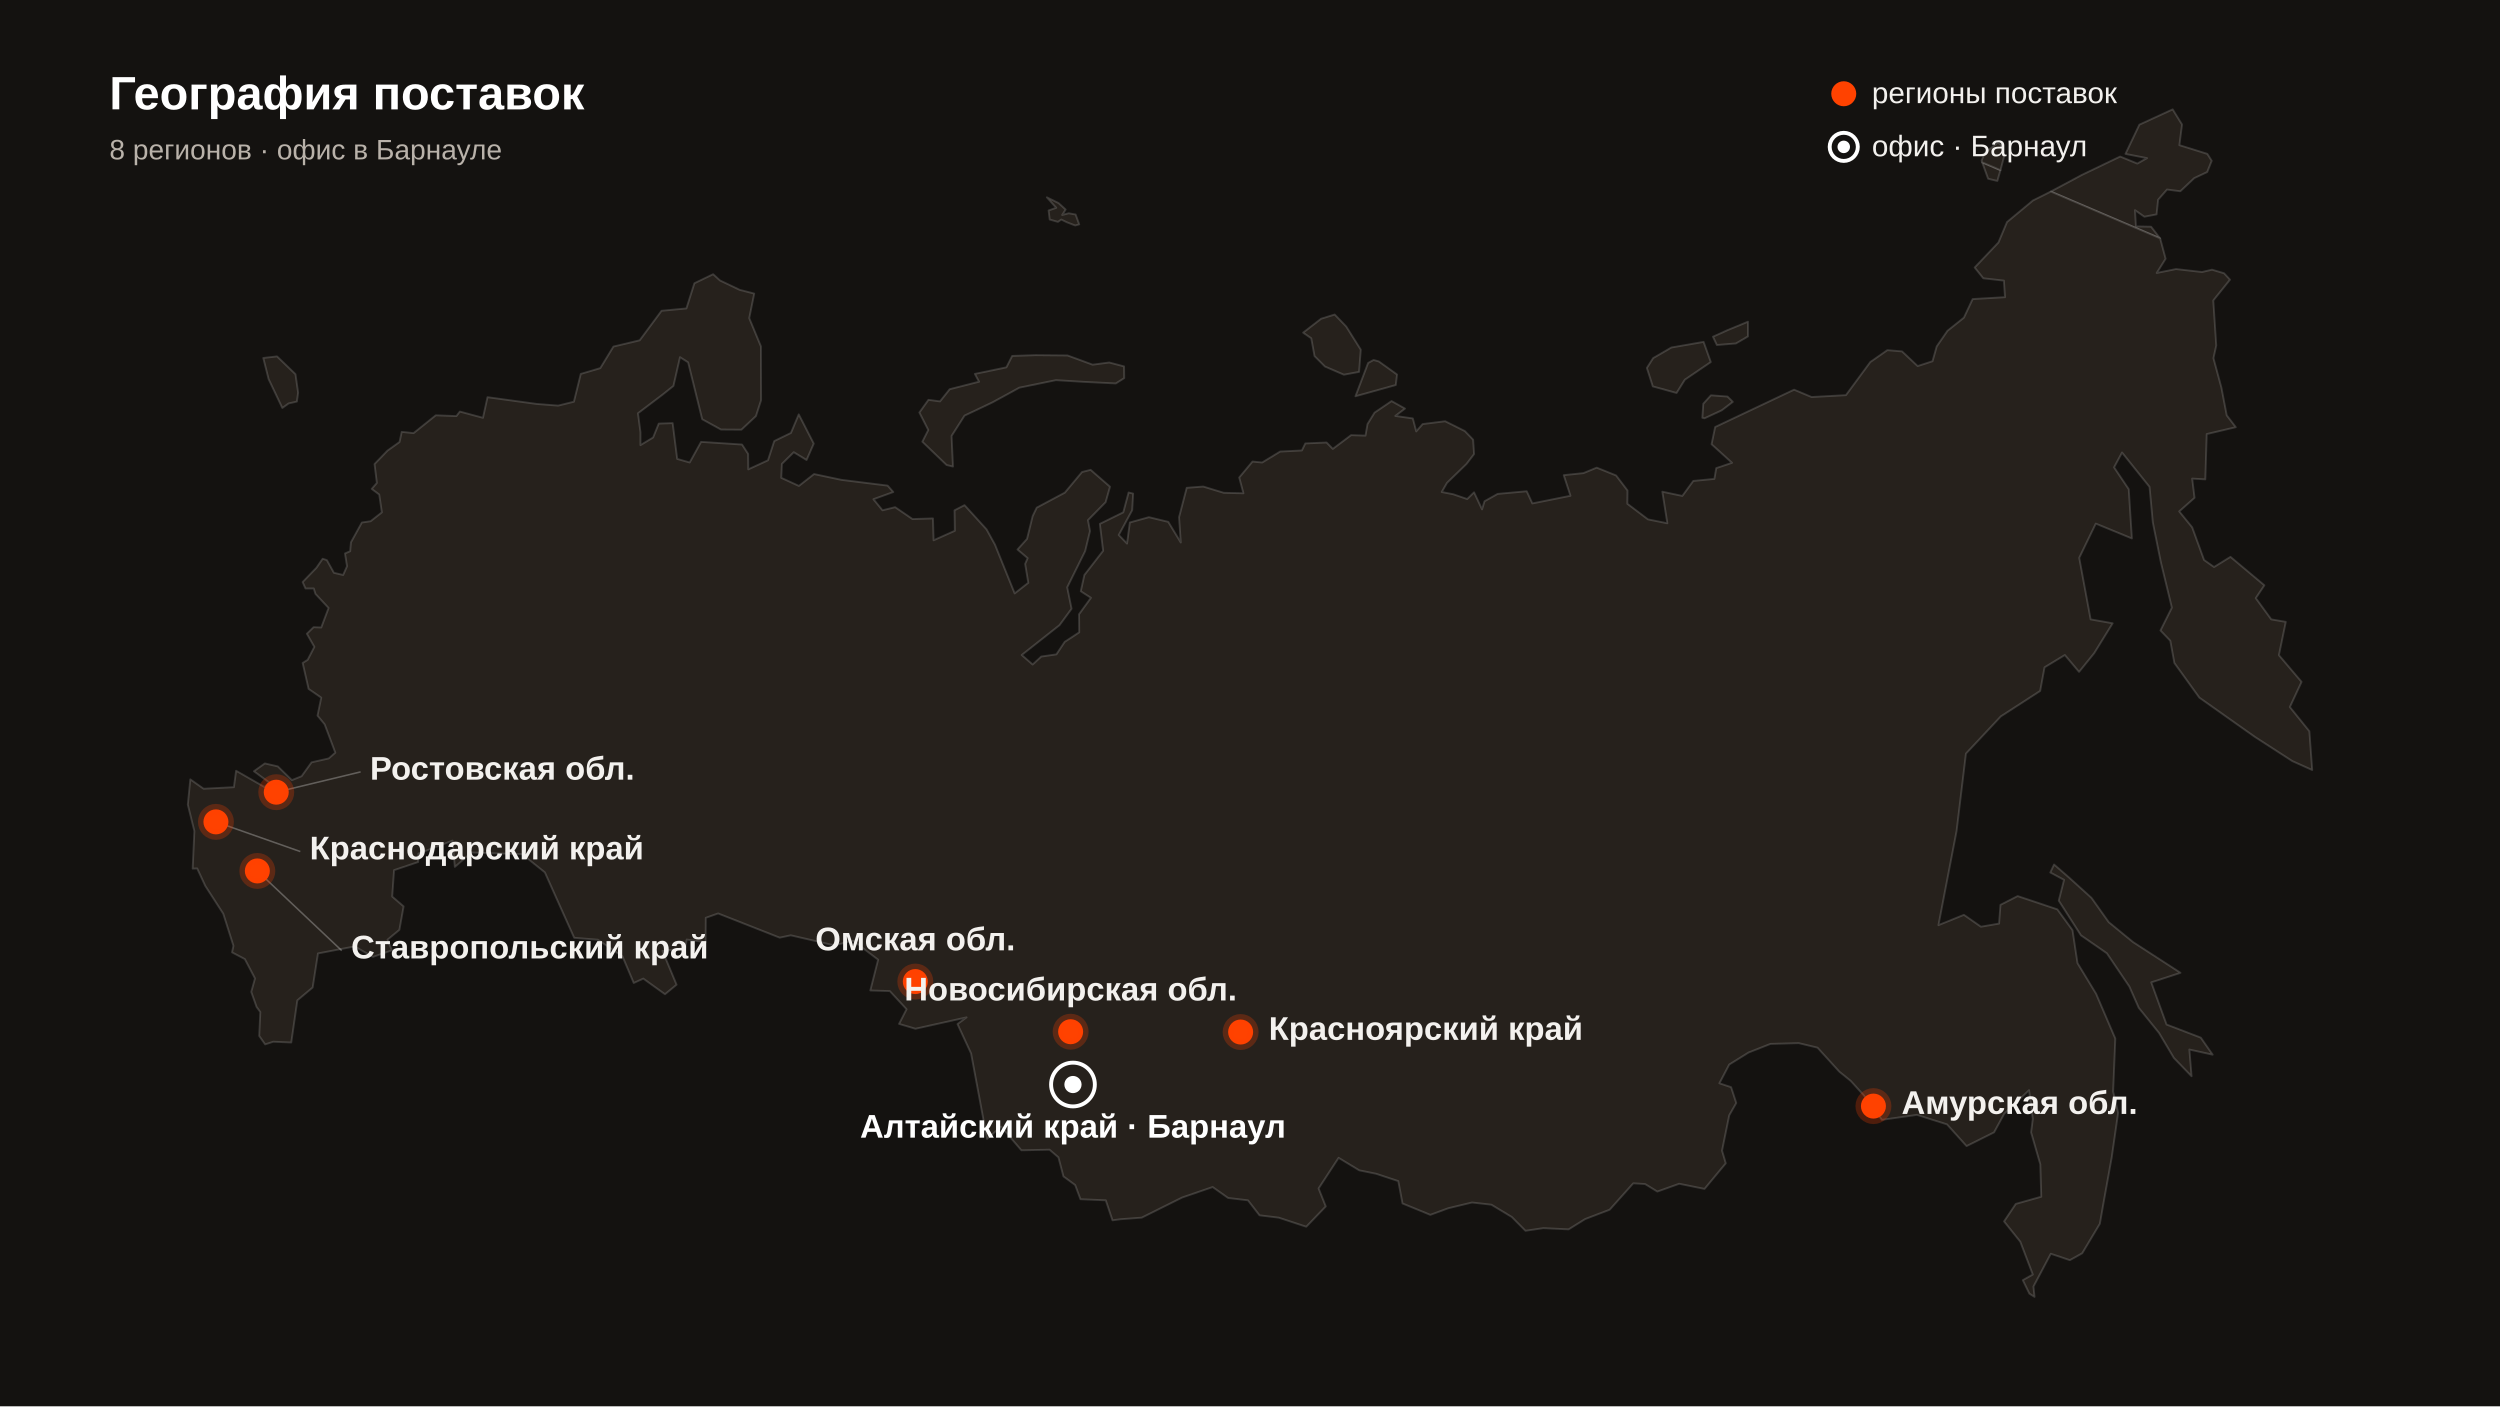
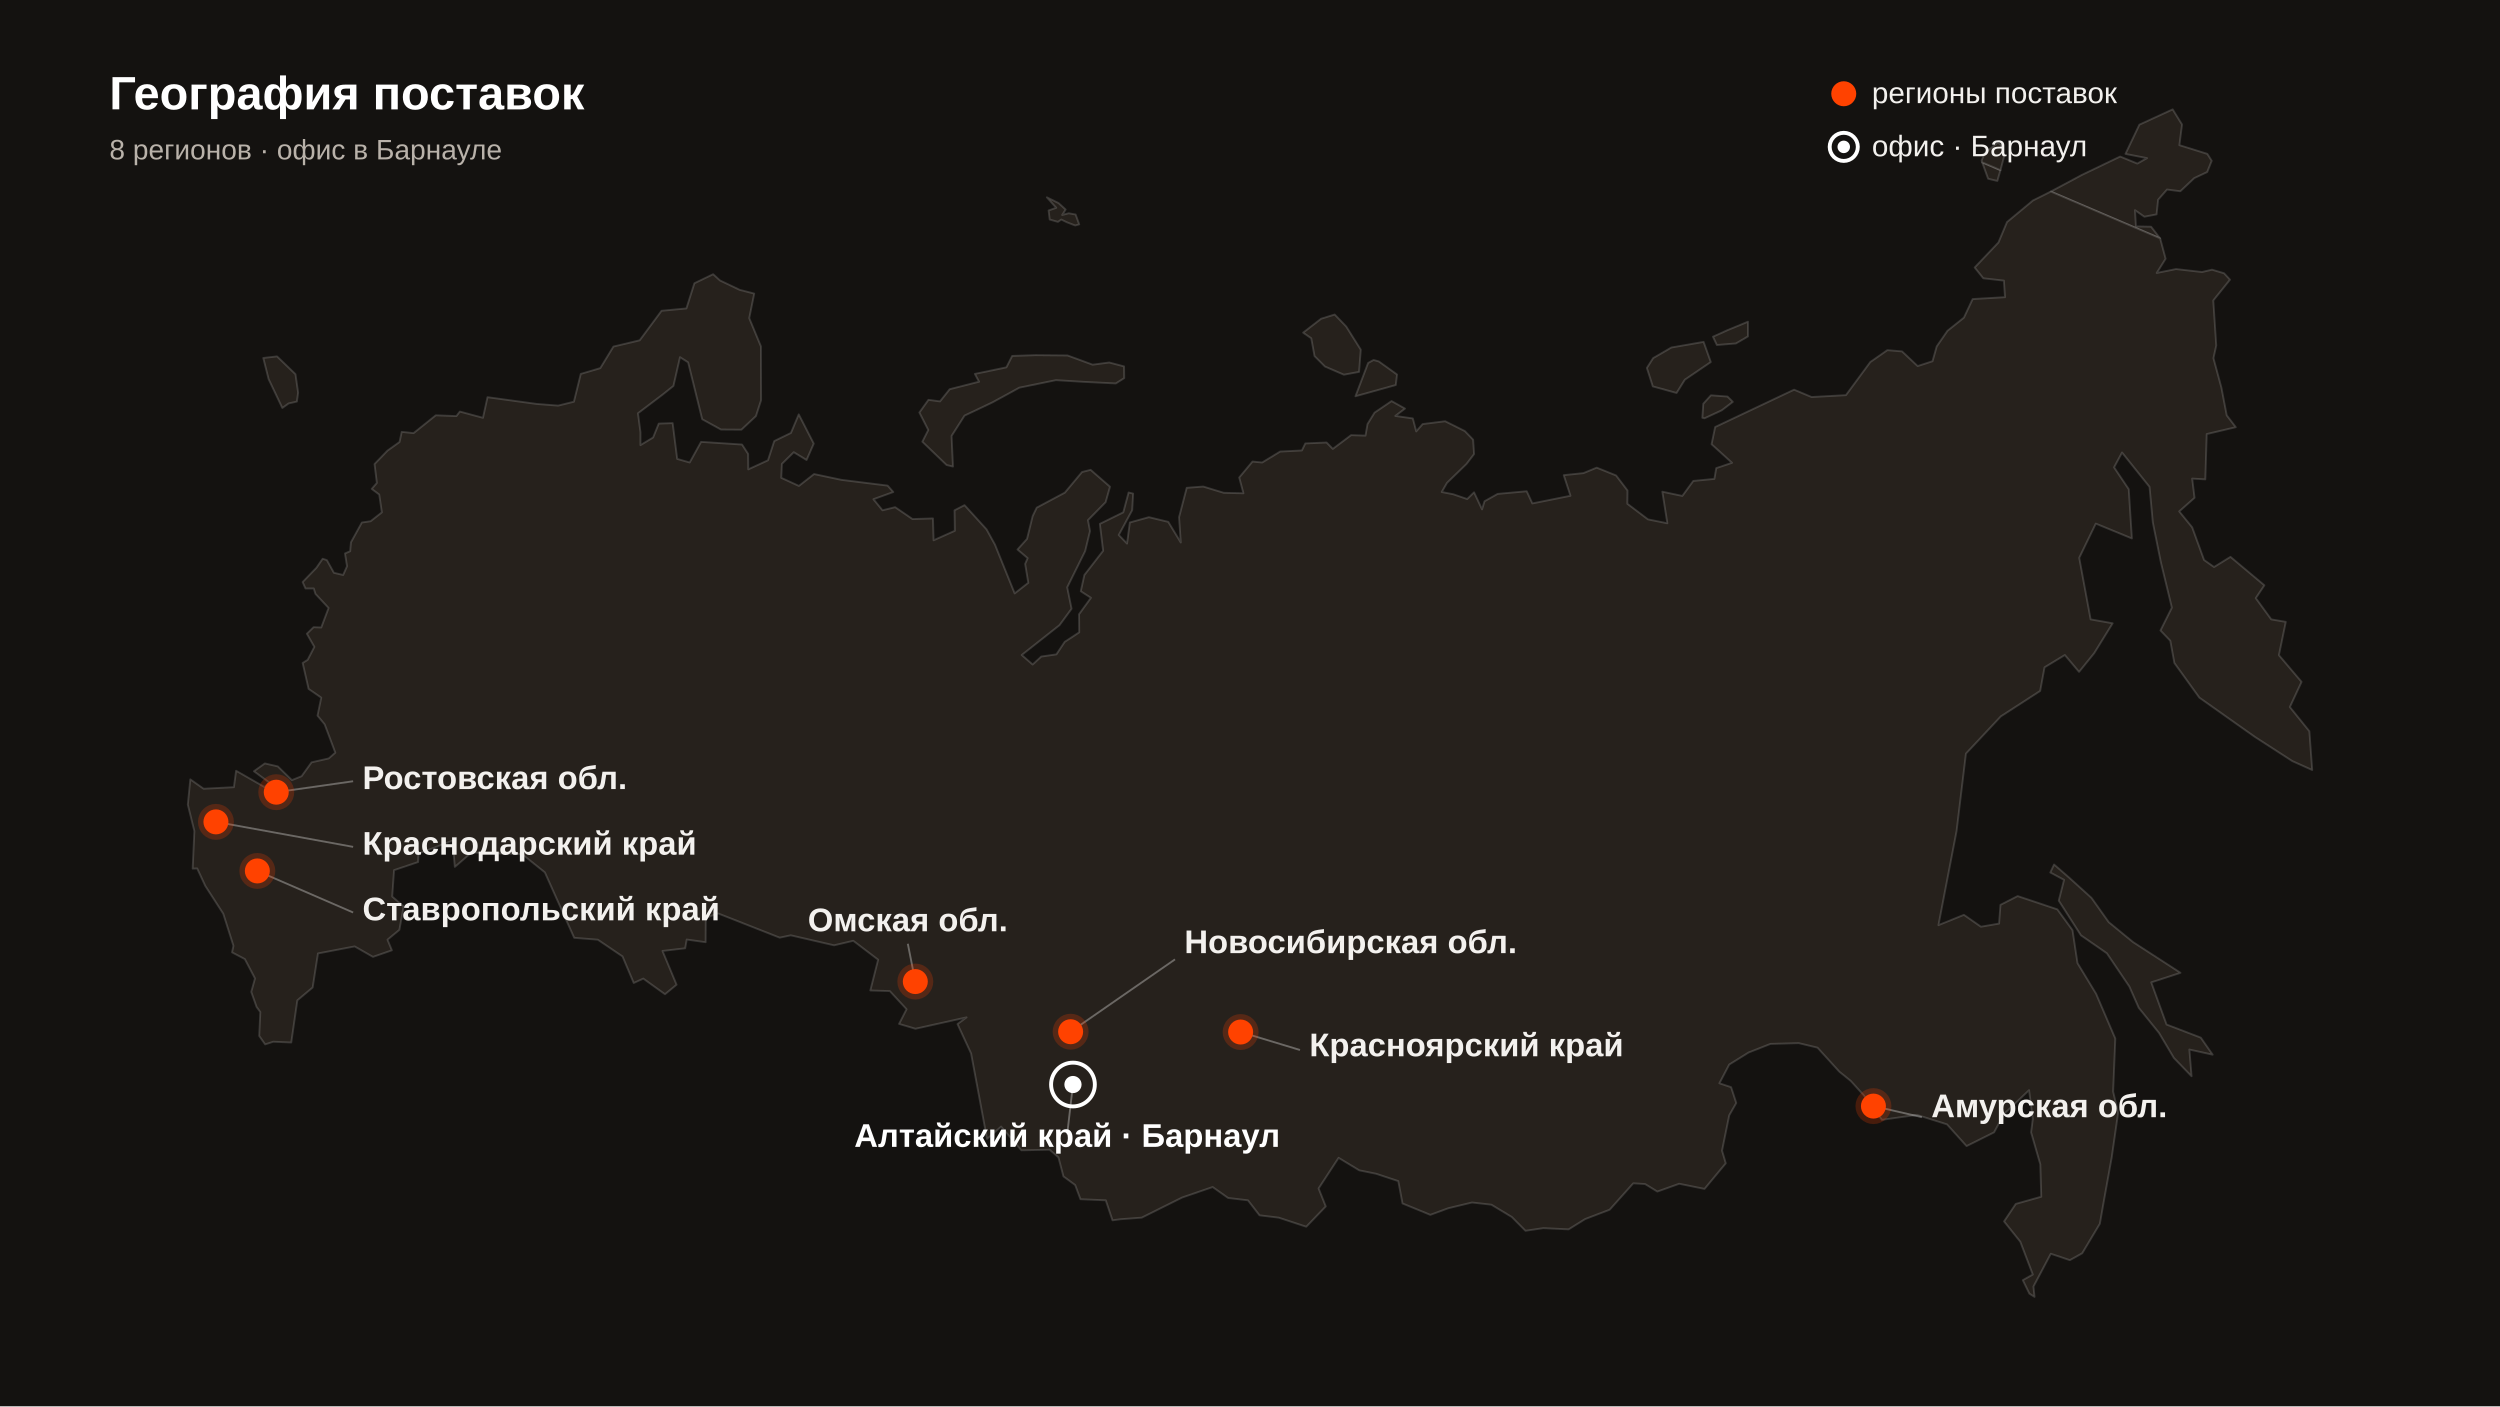
<svg xmlns="http://www.w3.org/2000/svg" width="1600" height="900" viewBox="0 0 1600 900" font-family="Montserrat,Arial,sans-serif">
  <rect width="1600" height="900" fill="#141210" />
  <path d="M1365.1 602.9L1395.5 622.6L1376.8 628.7L1386.6 655.7L1408.5 664.1L1416.1 675.0L1401.2 671.7L1402.6 688.8L1391.3 677.1L1381.8 661.1L1368.8 645.0L1362.8 631.4L1348.4 610.1L1331.8 598.6L1317.6 576.4L1321.0 563.1L1312.2 558.4L1314.6 553.3L1324.5 561.9L1338.6 574.7L1349.6 590.2L1365.1 602.9Z" fill="#26211C" stroke="rgba(255,255,255,.16)" stroke-width="1.2" stroke-linejoin="round" />
  <path d="M180.7 261.1L171.9 242.6L168.5 229.1L177.3 228.1L189.1 239.5L190.8 251.3L190.0 257.0L184.7 258.2L180.7 261.1Z" fill="#26211C" stroke="rgba(255,255,255,.16)" stroke-width="1.2" stroke-linejoin="round" />
  <path d="M1367.9 104.7L1374.1 101.2L1360.3 98.5L1369.2 79.8L1390.5 70.0L1396.5 79.7L1394.8 92.9L1412.7 98.5L1415.5 102.9L1412.6 110.1L1404.3 114.0L1395.4 122.4L1386.9 121.3L1381.2 127.8L1380.2 137.2L1372.4 138.7L1366.4 134.5L1367.0 144.9L1376.7 145.1L1382.4 152.5L1312.5 122.6L1332.5 111.9L1356.9 100.2L1367.9 104.7Z" fill="#26211C" stroke="rgba(255,255,255,.16)" stroke-width="1.2" stroke-linejoin="round" />
  <path d="M1280.3 108.9L1278.3 115.8L1272.4 114.4L1268.6 103.9L1280.3 108.9Z" fill="#26211C" stroke="rgba(255,255,255,.16)" stroke-width="1.2" stroke-linejoin="round" />
  <path d="M1282.5 100.6L1280.3 108.9L1268.6 103.9L1268.2 102.8L1270.3 97.9L1278.6 91.3L1280.8 92.8L1282.5 100.6Z" fill="#26211C" stroke="rgba(255,255,255,.16)" stroke-width="1.2" stroke-linejoin="round" />
  <path d="M1109.0 257.2L1101.9 262.6L1090.9 267.7L1089.5 267.4L1090.1 258.4L1095.0 253.0L1105.6 253.8L1109.0 257.2Z" fill="#26211C" stroke="rgba(255,255,255,.16)" stroke-width="1.2" stroke-linejoin="round" />
  <path d="M1118.7 205.9L1118.7 215.3L1111.0 219.8L1098.8 220.8L1096.3 215.5L1105.6 211.3L1118.7 205.9Z" fill="#26211C" stroke="rgba(255,255,255,.16)" stroke-width="1.2" stroke-linejoin="round" />
  <path d="M1090.3 218.8L1094.9 231.7L1078.3 243.0L1073.0 251.5L1057.8 247.3L1054.0 235.5L1058.0 229.2L1069.7 222.4L1090.3 218.8Z" fill="#26211C" stroke="rgba(255,255,255,.16)" stroke-width="1.2" stroke-linejoin="round" />
  <path d="M609.9 298.6L605.8 297.6L590.3 282.7L594.1 275.2L588.4 264.0L594.2 255.9L601.6 256.9L607.8 249.1L626.6 244.3L623.9 239.3L644.1 235.1L647.8 227.8L662.9 227.3L683.2 227.5L699.3 233.4L709.9 232.0L719.4 234.5L719.5 242.0L714.1 245.4L693.9 244.4L675.8 243.3L652.4 248.1L635.2 257.5L617.3 266.0L609.0 279.0L609.9 298.6Z" fill="#26211C" stroke="rgba(255,255,255,.16)" stroke-width="1.2" stroke-linejoin="round" />
  <path d="M904.2 267.8L906.4 276.1L910.5 271.4L924.9 269.6L937.5 275.9L942.8 281.4L943.4 290.6L938.6 296.9L926.1 309.0L922.7 314.9L930.0 316.3L939.0 319.4L943.4 315.1L948.5 326.0L950.1 320.8L958.5 316.1L977.1 314.4L980.7 322.2L1005.1 317.3L1000.8 304.1L1013.4 302.8L1021.9 299.3L1034.3 304.3L1041.6 313.9L1041.5 322.4L1054.7 332.4L1067.1 334.9L1063.9 314.7L1076.7 317.4L1083.7 307.8L1097.2 306.5L1098.4 299.6L1108.5 296.2L1095.4 284.3L1097.7 273.3L1148.2 249.4L1159.4 254.1L1181.4 252.9L1197.0 231.7L1207.9 224.1L1217.3 224.9L1227.3 234.3L1236.8 231.2L1239.5 221.7L1246.4 211.7L1256.9 203.3L1262.5 191.4L1283.2 190.2L1282.5 179.6L1269.3 178.1L1263.8 171.2L1279.0 155.2L1284.5 142.1L1301.1 128.3L1312.5 122.6L1382.4 152.5L1382.5 152.6L1386.0 165.6L1380.3 174.7L1392.7 172.2L1409.3 174.1L1415.7 172.6L1423.4 174.9L1427.2 179.0L1416.5 192.3L1418.4 221.1L1416.6 229.2L1421.7 248.1L1425.1 265.8L1430.9 273.4L1412.3 277.8L1411.4 306.8L1403.0 306.3L1404.5 318.6L1394.7 327.3L1403.0 337.5L1410.6 358.4L1417.0 362.9L1427.5 356.4L1449.2 374.6L1443.7 382.8L1453.6 396.4L1462.9 398.0L1458.5 419.3L1473.0 436.4L1465.5 452.5L1478.0 468.0L1479.8 492.8L1467.1 487.1L1443.1 471.6L1407.6 446.5L1391.6 424.3L1389.0 410.1L1382.7 403.5L1390.0 388.9L1382.9 359.6L1377.8 334.3L1375.7 311.6L1358.1 289.6L1353.0 299.1L1362.4 313.1L1364.4 344.6L1341.3 335.1L1330.7 357.0L1338.0 396.4L1352.1 398.9L1340.3 418.0L1330.6 430.0L1321.5 419.2L1308.5 427.1L1305.7 442.2L1280.5 458.5L1258.2 482.3L1252.2 531.9L1240.6 592.1L1256.9 585.5L1267.8 593.1L1279.4 591.1L1280.3 579.1L1291.3 573.5L1316.7 582.0L1326.4 595.3L1329.6 616.4L1341.5 636.0L1353.8 664.7L1352.4 698.6L1355.6 712.2L1351.5 740.7L1346.4 769.0L1343.9 783.2L1332.6 802.1L1324.7 806.5L1312.5 802.4L1301.4 823.4L1302.1 830.0L1298.8 827.9L1294.6 819.3L1301.0 815.7L1293.0 794.7L1282.6 781.7L1290.1 770.5L1306.4 765.9L1305.8 745.2L1299.9 724.7L1301.0 716.1L1298.6 697.7L1282.7 712.8L1276.2 724.7L1258.6 733.5L1246.1 719.6L1226.8 713.5L1204.4 716.7L1192.9 701.1L1184.5 691.8L1177.2 685.9L1163.2 670.5L1151.2 667.6L1133.1 668.1L1119.1 673.6L1106.7 681.3L1100.4 693.3L1107.9 695.8L1111.2 705.9L1106.7 713.8L1102.1 736.4L1104.5 744.5L1090.9 760.9L1074.7 757.6L1060.7 762.6L1052.9 757.8L1045.3 757.3L1030.2 774.2L1014.5 780.2L1003.9 786.8L987.8 786.0L976.3 787.7L967.6 778.9L954.5 771.0L942.1 769.6L926.8 773.3L915.4 777.5L897.6 770.2L894.9 755.9L880.7 751.2L869.9 749.0L856.7 741.0L843.9 760.6L848.5 772.1L836.0 785.1L818.4 779.3L806.1 777.8L798.7 768.2L786.0 766.7L776.1 759.7L756.6 766.4L730.7 779.3L717.2 780.3L712.0 781.0L707.7 768.2L691.5 767.5L688.1 758.4L680.6 752.9L677.4 740.7L671.7 735.8L653.7 736.2L640.7 721.0L631.7 728.9L621.5 674.2L612.8 655.4L618.6 651.1L585.9 658.4L575.4 655.3L580.2 645.9L569.5 634.3L557.0 633.9L562.0 614.2L546.1 602.1L533.8 605.0L506.1 598.6L499.0 600.1L459.6 584.6L451.7 587.4L451.6 603.0L439.5 601.3L438.5 606.9L424.0 608.6L433.0 630.2L425.6 636.3L411.7 626.3L405.6 629.1L398.4 612.1L382.6 601.4L367.5 600.2L360.8 585.3L348.7 558.3L334.2 546.7L301.8 545.6L291.1 554.8L289.6 538.0L267.8 546.3L267.6 551.7L252.2 556.9L251.0 573.8L258.3 580.1L255.6 595.1L248.0 601.4L250.8 608.2L238.7 612.4L227.0 605.7L203.5 610.2L200.1 632.0L190.3 640.2L186.4 667.2L174.9 666.7L169.7 668.4L165.9 663.0L166.6 647.7L164.2 644.4L160.8 634.8L163.2 626.2L156.7 613.8L148.5 609.5L149.4 605.3L142.9 584.8L131.4 567.0L126.2 555.8L123.3 555.9L124.4 531.9L120.2 515.0L121.8 498.8L130.3 504.8L149.7 503.8L151.1 493.3L169.3 503.7L172.3 500.8L162.5 493.6L169.5 488.6L177.8 490.5L186.8 499.3L193.0 496.8L199.4 487.9L210.4 485.4L214.6 481.7L207.8 463.6L203.2 458.0L205.6 446.5L197.5 440.9L193.7 424.3L196.9 422.3L201.2 414.0L196.4 405.6L200.7 401.4L205.6 401.6L210.3 389.1L201.9 380.1L200.8 376.6L195.5 376.6L193.7 372.5L202.5 363.4L206.5 357.6L209.2 358.5L213.7 366.6L219.6 368.0L222.1 362.4L220.8 354.2L224.1 352.8L224.6 347.1L231.6 334.4L237.2 333.6L244.4 327.9L242.7 316.5L237.9 312.9L241.2 309.1L239.7 297.0L248.0 288.4L255.7 282.9L257.1 276.4L264.7 277.2L278.9 265.8L292.1 266.3L294.3 263.4L309.1 267.4L312.0 254.2L343.3 258.5L357.2 259.6L367.3 257.1L371.7 239.3L384.2 235.6L392.6 221.8L409.4 217.8L423.4 198.9L439.3 197.4L444.4 181.3L456.4 175.5L460.8 179.5L473.4 185.5L482.7 187.9L479.5 203.6L487.0 221.7L487.1 256.1L483.8 266.3L474.5 275.0L461.4 274.9L449.4 268.3L440.4 231.9L435.2 228.6L431.0 247.0L424.0 252.6L408.3 264.5L409.9 276.6L409.9 284.9L418.0 280.0L421.6 271.1L430.5 270.8L433.4 293.7L441.4 296.0L448.7 282.8L474.9 284.5L478.8 290.5L478.9 300.4L491.5 294.6L495.5 282.3L506.2 277.1L511.2 265.2L520.8 283.9L516.2 294.4L508.0 289.4L500.4 296.9L500.0 305.8L511.3 311.0L521.0 303.4L538.5 307.1L568.1 310.8L571.7 314.9L559.0 319.5L564.8 326.6L572.9 324.6L584.0 332.2L597.1 331.8L597.5 345.8L611.1 339.7L610.9 326.6L617.3 323.3L631.4 338.8L636.8 348.6L649.4 379.8L658.1 373.0L656.1 360.9L657.7 357.2L651.2 351.7L657.3 344.9L660.9 330.3L663.5 324.9L681.5 315.3L692.5 302.1L698.0 300.7L710.4 311.5L707.6 321.4L696.3 332.9L697.6 339.9L694.5 352.7L683.0 375.9L685.8 389.6L678.1 400.1L653.9 419.2L660.9 425.3L666.4 420.2L676.1 418.8L681.4 410.8L690.7 404.7L690.6 393.1L698.2 382.6L691.7 378.4L694.0 368.0L706.0 352.5L703.9 335.3L718.9 327.9L722.3 315.2L725.2 315.9L724.6 326.5L716.0 342.4L721.3 347.9L723.1 334.4L735.3 331.0L747.7 334.0L755.7 347.2L754.6 331.0L759.5 312.2L770.1 311.4L783.2 315.4L795.8 315.7L793.1 305.6L801.6 295.4L807.8 296.0L819.3 289.0L833.2 288.3L835.4 283.8L849.0 283.2L853.0 287.3L864.7 278.5L873.9 278.8L875.2 271.4L879.7 264.1L890.6 256.7L899.2 261.5L893.0 266.2L904.2 267.8Z" fill="#26211C" stroke="rgba(255,255,255,.16)" stroke-width="1.2" stroke-linejoin="round" />
  <path d="M893.3 246.4L867.5 253.6L875.6 232.3L879.1 230.4L882.4 231.3L894.1 239.7L893.3 246.4Z" fill="#26211C" stroke="rgba(255,255,255,.16)" stroke-width="1.2" stroke-linejoin="round" />
  <path d="M688.1 144.3L682.7 142.2L679.2 140.5L677.1 142.0L671.8 140.5L671.1 134.7L676.0 133.0L670.0 126.3L677.5 130.0L682.0 134.1L679.8 137.6L684.0 136.5L688.4 137.3L690.7 143.6L688.1 144.3Z" fill="#26211C" stroke="rgba(255,255,255,.16)" stroke-width="1.2" stroke-linejoin="round" />
  <path d="M869.8 238.0L860.1 239.8L848.0 234.6L841.3 227.9L839.2 216.5L834.0 212.9L845.5 204.0L854.2 201.3L861.6 209.0L870.9 223.8L869.8 238.0Z" fill="#26211C" stroke="rgba(255,255,255,.16)" stroke-width="1.2" stroke-linejoin="round" />
-   <line x1="176.8" y1="507.0" x2="230.8" y2="494.0" stroke="rgba(255,255,255,.28)" stroke-width="1" />
+   <line x1="176.8" y1="507.0" x2="226" y2="500" stroke="rgba(255,255,255,.32)" stroke-width="1.2" />
+   <line x1="138.2" y1="526.0" x2="226" y2="542" stroke="rgba(255,255,255,.32)" stroke-width="1.2" />
+   <line x1="164.7" y1="557.4" x2="226" y2="584" stroke="rgba(255,255,255,.32)" stroke-width="1.2" />
+   <line x1="585.8" y1="628.2" x2="581" y2="604" stroke="rgba(255,255,255,.32)" stroke-width="1.2" />
+   <line x1="685.2" y1="660.3" x2="752" y2="614" stroke="rgba(255,255,255,.32)" stroke-width="1.2" />
+   <line x1="686.7" y1="694.1" x2="683" y2="726" stroke="rgba(255,255,255,.32)" stroke-width="1.2" />
+   <line x1="794.0" y1="660.5" x2="832" y2="672" stroke="rgba(255,255,255,.32)" stroke-width="1.2" />
+   <line x1="1199.0" y1="707.9" x2="1230" y2="715" stroke="rgba(255,255,255,.32)" stroke-width="1.2" />
+   <circle cx="176.8" cy="507.0" r="8" fill="none" stroke="#FF4200" stroke-opacity=".22" stroke-width="7" />
  <circle cx="176.8" cy="507.0" r="8" fill="#FF4200" />
-   <circle cx="176.8" cy="507.0" r="8" fill="none" stroke="#FF4200" stroke-opacity=".25" stroke-width="7" />
-   <text x="236.8" y="499.0" fill="#F3F1EE" font-size="21" font-weight="600" text-anchor="start">Ростовская обл.</text>
-   <line x1="138.2" y1="526.0" x2="192.2" y2="545.0" stroke="rgba(255,255,255,.28)" stroke-width="1" />
+   <circle cx="138.2" cy="526.0" r="8" fill="none" stroke="#FF4200" stroke-opacity=".22" stroke-width="7" />
  <circle cx="138.2" cy="526.0" r="8" fill="#FF4200" />
-   <circle cx="138.2" cy="526.0" r="8" fill="none" stroke="#FF4200" stroke-opacity=".25" stroke-width="7" />
-   <text x="198.2" y="550.0" fill="#F3F1EE" font-size="21" font-weight="600" text-anchor="start">Краснодарский край</text>
-   <line x1="164.7" y1="557.4" x2="218.7" y2="608.4" stroke="rgba(255,255,255,.28)" stroke-width="1" />
+   <circle cx="164.7" cy="557.4" r="8" fill="none" stroke="#FF4200" stroke-opacity=".22" stroke-width="7" />
  <circle cx="164.7" cy="557.4" r="8" fill="#FF4200" />
-   <circle cx="164.7" cy="557.4" r="8" fill="none" stroke="#FF4200" stroke-opacity=".25" stroke-width="7" />
-   <text x="224.7" y="613.4" fill="#F3F1EE" font-size="21" font-weight="600" text-anchor="start">Ставропольский край</text>
+   <circle cx="585.8" cy="628.2" r="8" fill="none" stroke="#FF4200" stroke-opacity=".22" stroke-width="7" />
  <circle cx="585.8" cy="628.2" r="8" fill="#FF4200" />
-   <circle cx="585.8" cy="628.2" r="8" fill="none" stroke="#FF4200" stroke-opacity=".25" stroke-width="7" />
-   <text x="585.8" y="608.2" fill="#F3F1EE" font-size="21" font-weight="600" text-anchor="middle">Омская обл.</text>
+   <circle cx="685.2" cy="660.3" r="8" fill="none" stroke="#FF4200" stroke-opacity=".22" stroke-width="7" />
  <circle cx="685.2" cy="660.3" r="8" fill="#FF4200" />
-   <circle cx="685.2" cy="660.3" r="8" fill="none" stroke="#FF4200" stroke-opacity=".25" stroke-width="7" />
-   <text x="685.2" y="640.3" fill="#F3F1EE" font-size="21" font-weight="600" text-anchor="middle">Новосибирская обл.</text>
  <circle cx="686.7" cy="694.1" r="14" fill="none" stroke="#fff" stroke-width="2.5" />
  <circle cx="686.7" cy="694.1" r="5.5" fill="#fff" />
-   <text x="686.7" y="728.1" fill="#fff" font-size="21" font-weight="700" text-anchor="middle">Алтайский край · Барнаул</text>
+   <circle cx="794.0" cy="660.5" r="8" fill="none" stroke="#FF4200" stroke-opacity=".22" stroke-width="7" />
  <circle cx="794.0" cy="660.5" r="8" fill="#FF4200" />
-   <circle cx="794.0" cy="660.5" r="8" fill="none" stroke="#FF4200" stroke-opacity=".25" stroke-width="7" />
-   <text x="812.0" y="665.5" fill="#F3F1EE" font-size="21" font-weight="600" text-anchor="start">Красноярский край</text>
+   <circle cx="1199.0" cy="707.9" r="8" fill="none" stroke="#FF4200" stroke-opacity=".22" stroke-width="7" />
  <circle cx="1199.0" cy="707.9" r="8" fill="#FF4200" />
-   <circle cx="1199.0" cy="707.9" r="8" fill="none" stroke="#FF4200" stroke-opacity=".25" stroke-width="7" />
-   <text x="1217.0" y="712.9" fill="#F3F1EE" font-size="21" font-weight="600" text-anchor="start">Амурская обл.</text>
+   <text x="232" y="505" fill="#F3F1EE" font-size="21" font-weight="600" text-anchor="start">Ростовская обл.</text>
+   <text x="232" y="547" fill="#F3F1EE" font-size="21" font-weight="600" text-anchor="start">Краснодарский край</text>
+   <text x="232" y="589" fill="#F3F1EE" font-size="21" font-weight="600" text-anchor="start">Ставропольский край</text>
+   <text x="581" y="596" fill="#F3F1EE" font-size="21" font-weight="600" text-anchor="middle">Омская обл.</text>
+   <text x="758" y="610" fill="#F3F1EE" font-size="21" font-weight="600" text-anchor="start">Новосибирская обл.</text>
+   <text x="683" y="734" fill="#fff" font-size="21" font-weight="700" text-anchor="middle">Алтайский край · Барнаул</text>
+   <text x="838" y="676" fill="#F3F1EE" font-size="21" font-weight="600" text-anchor="start">Красноярский край</text>
+   <text x="1236" y="715" fill="#F3F1EE" font-size="21" font-weight="600" text-anchor="start">Амурская обл.</text>
  <text x="70" y="70" fill="#fff" font-size="30" font-weight="800">География поставок</text>
  <text x="70" y="102" fill="#B9B2AA" font-size="18">8 регионов · офис в Барнауле</text>
  <circle cx="1180" cy="60" r="8" fill="#FF4200" />
  <text x="1198" y="66" fill="#F3F1EE" font-size="19">регионы поставок</text>
  <circle cx="1180" cy="94" r="9" fill="none" stroke="#fff" stroke-width="2.5" />
  <circle cx="1180" cy="94" r="4" fill="#fff" />
  <text x="1198" y="100" fill="#F3F1EE" font-size="19">офис · Барнаул</text>
</svg>
